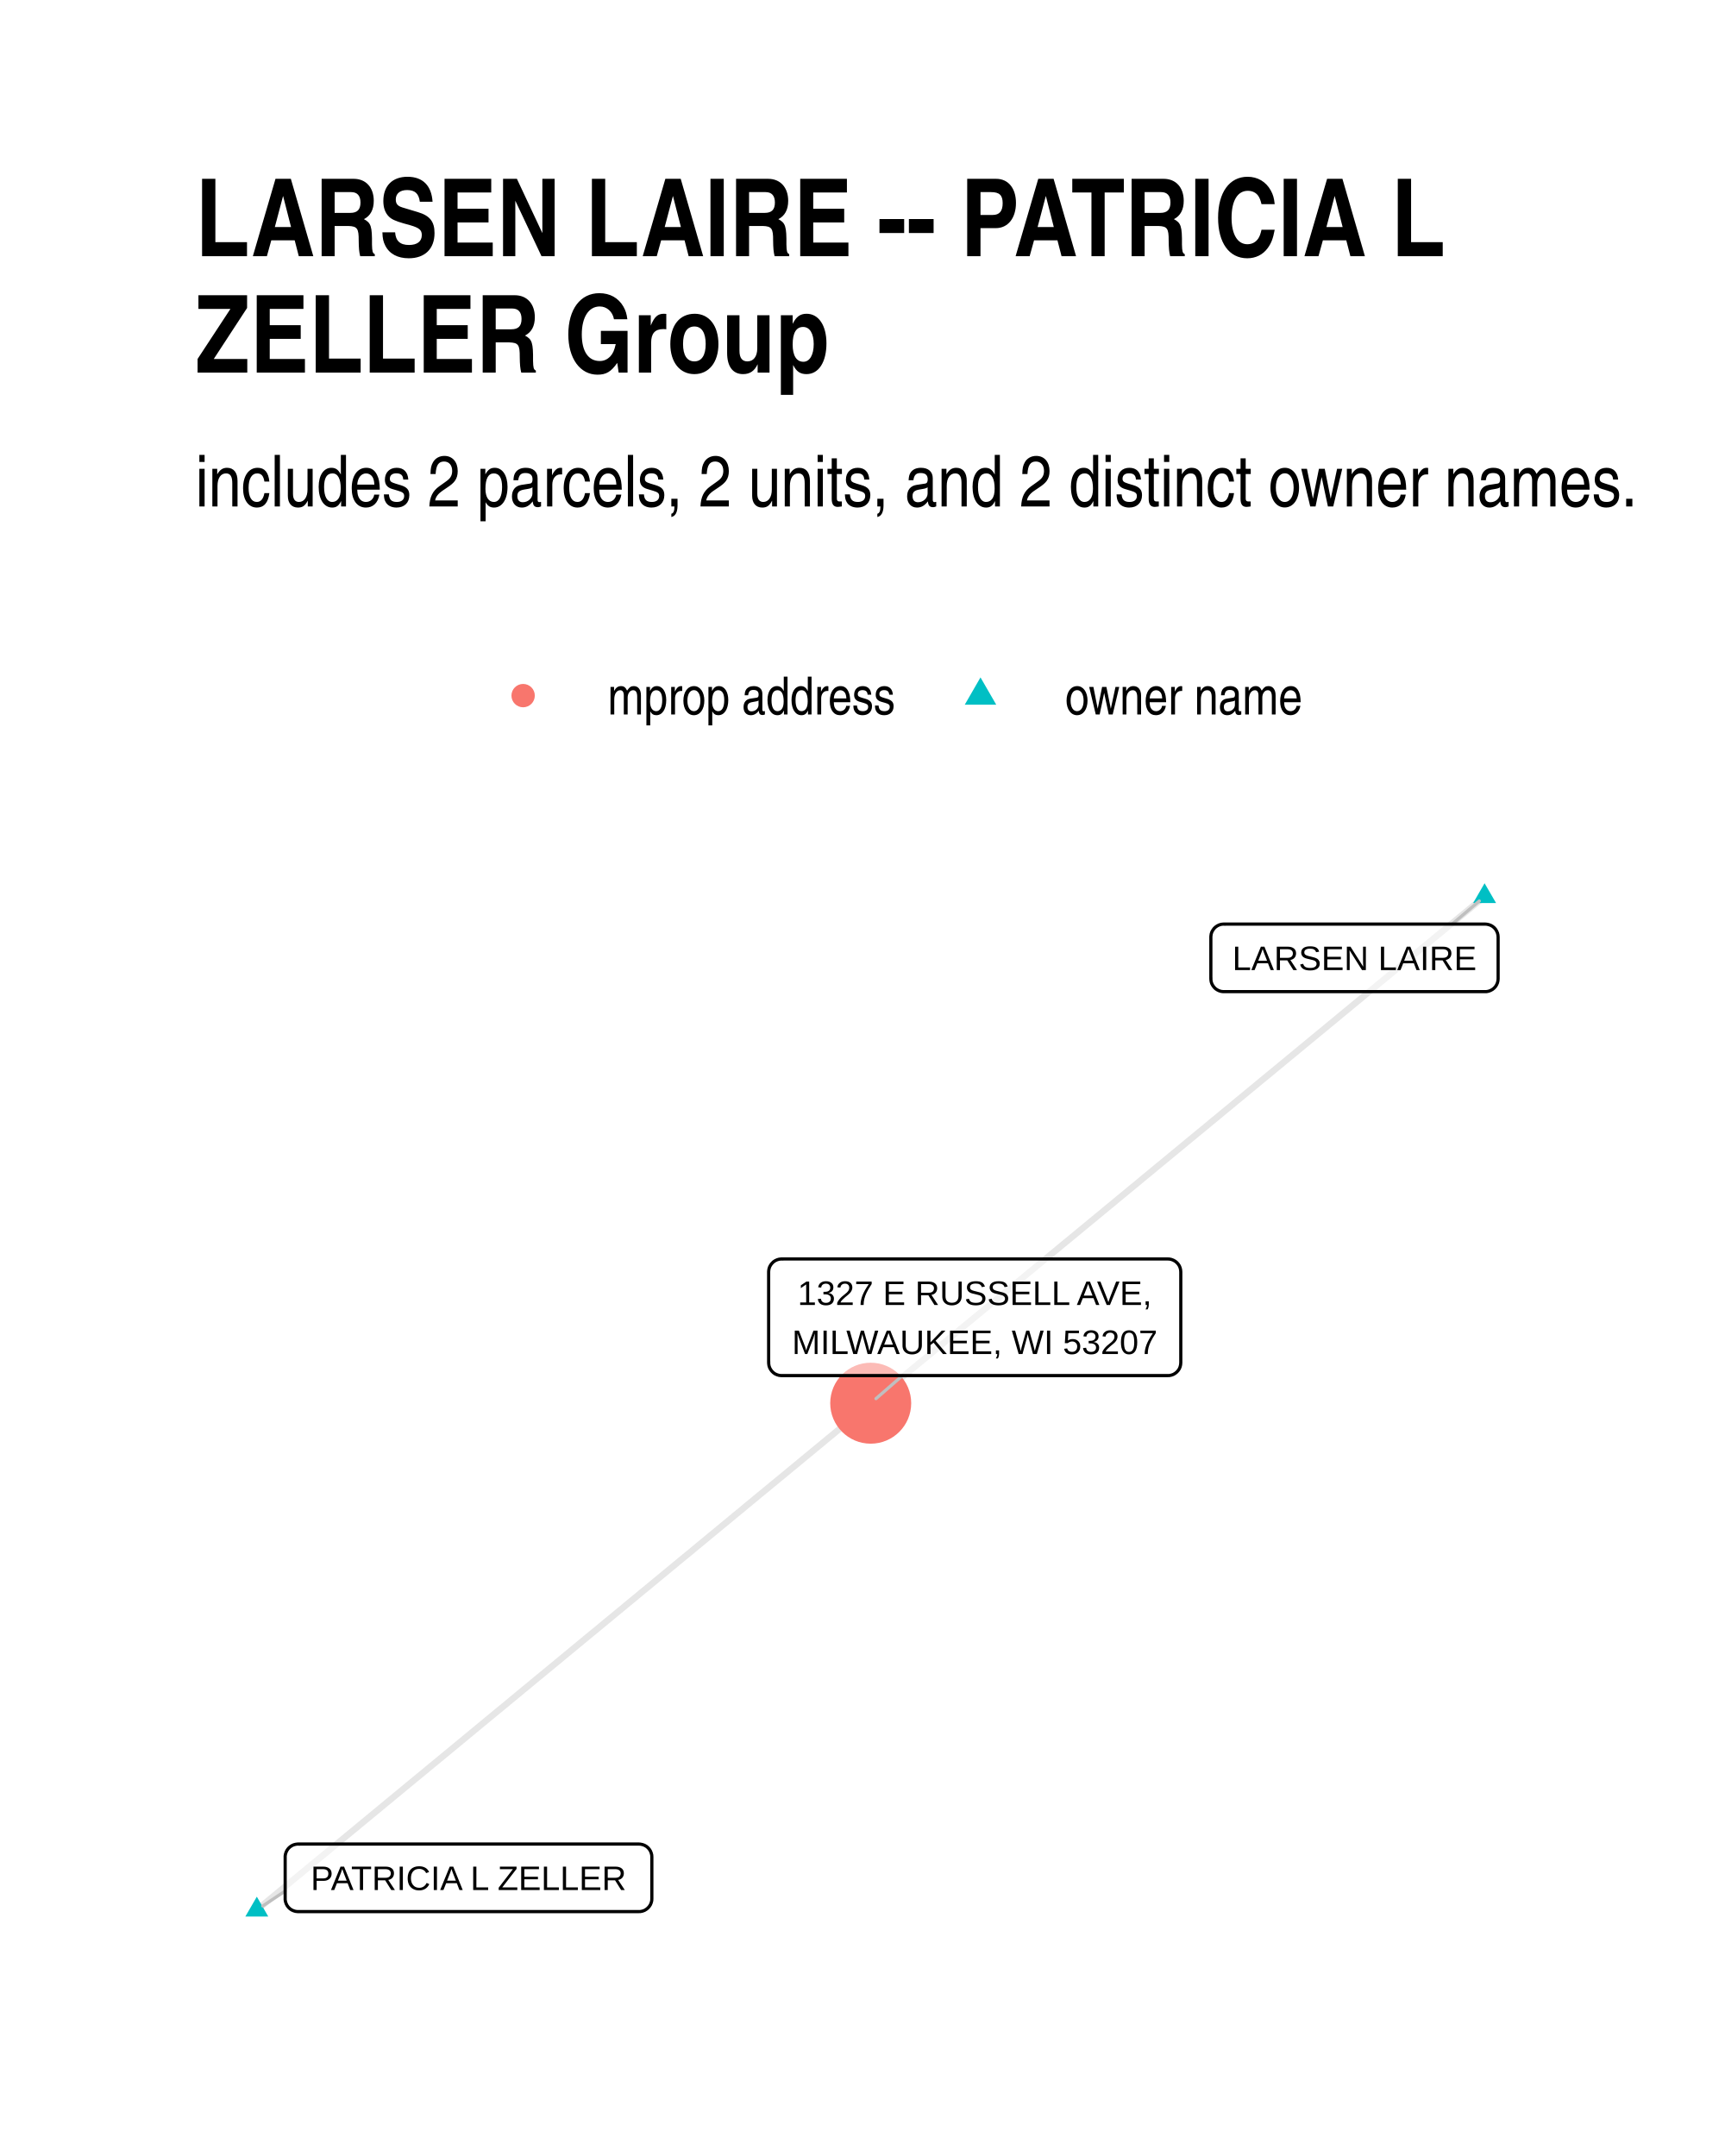
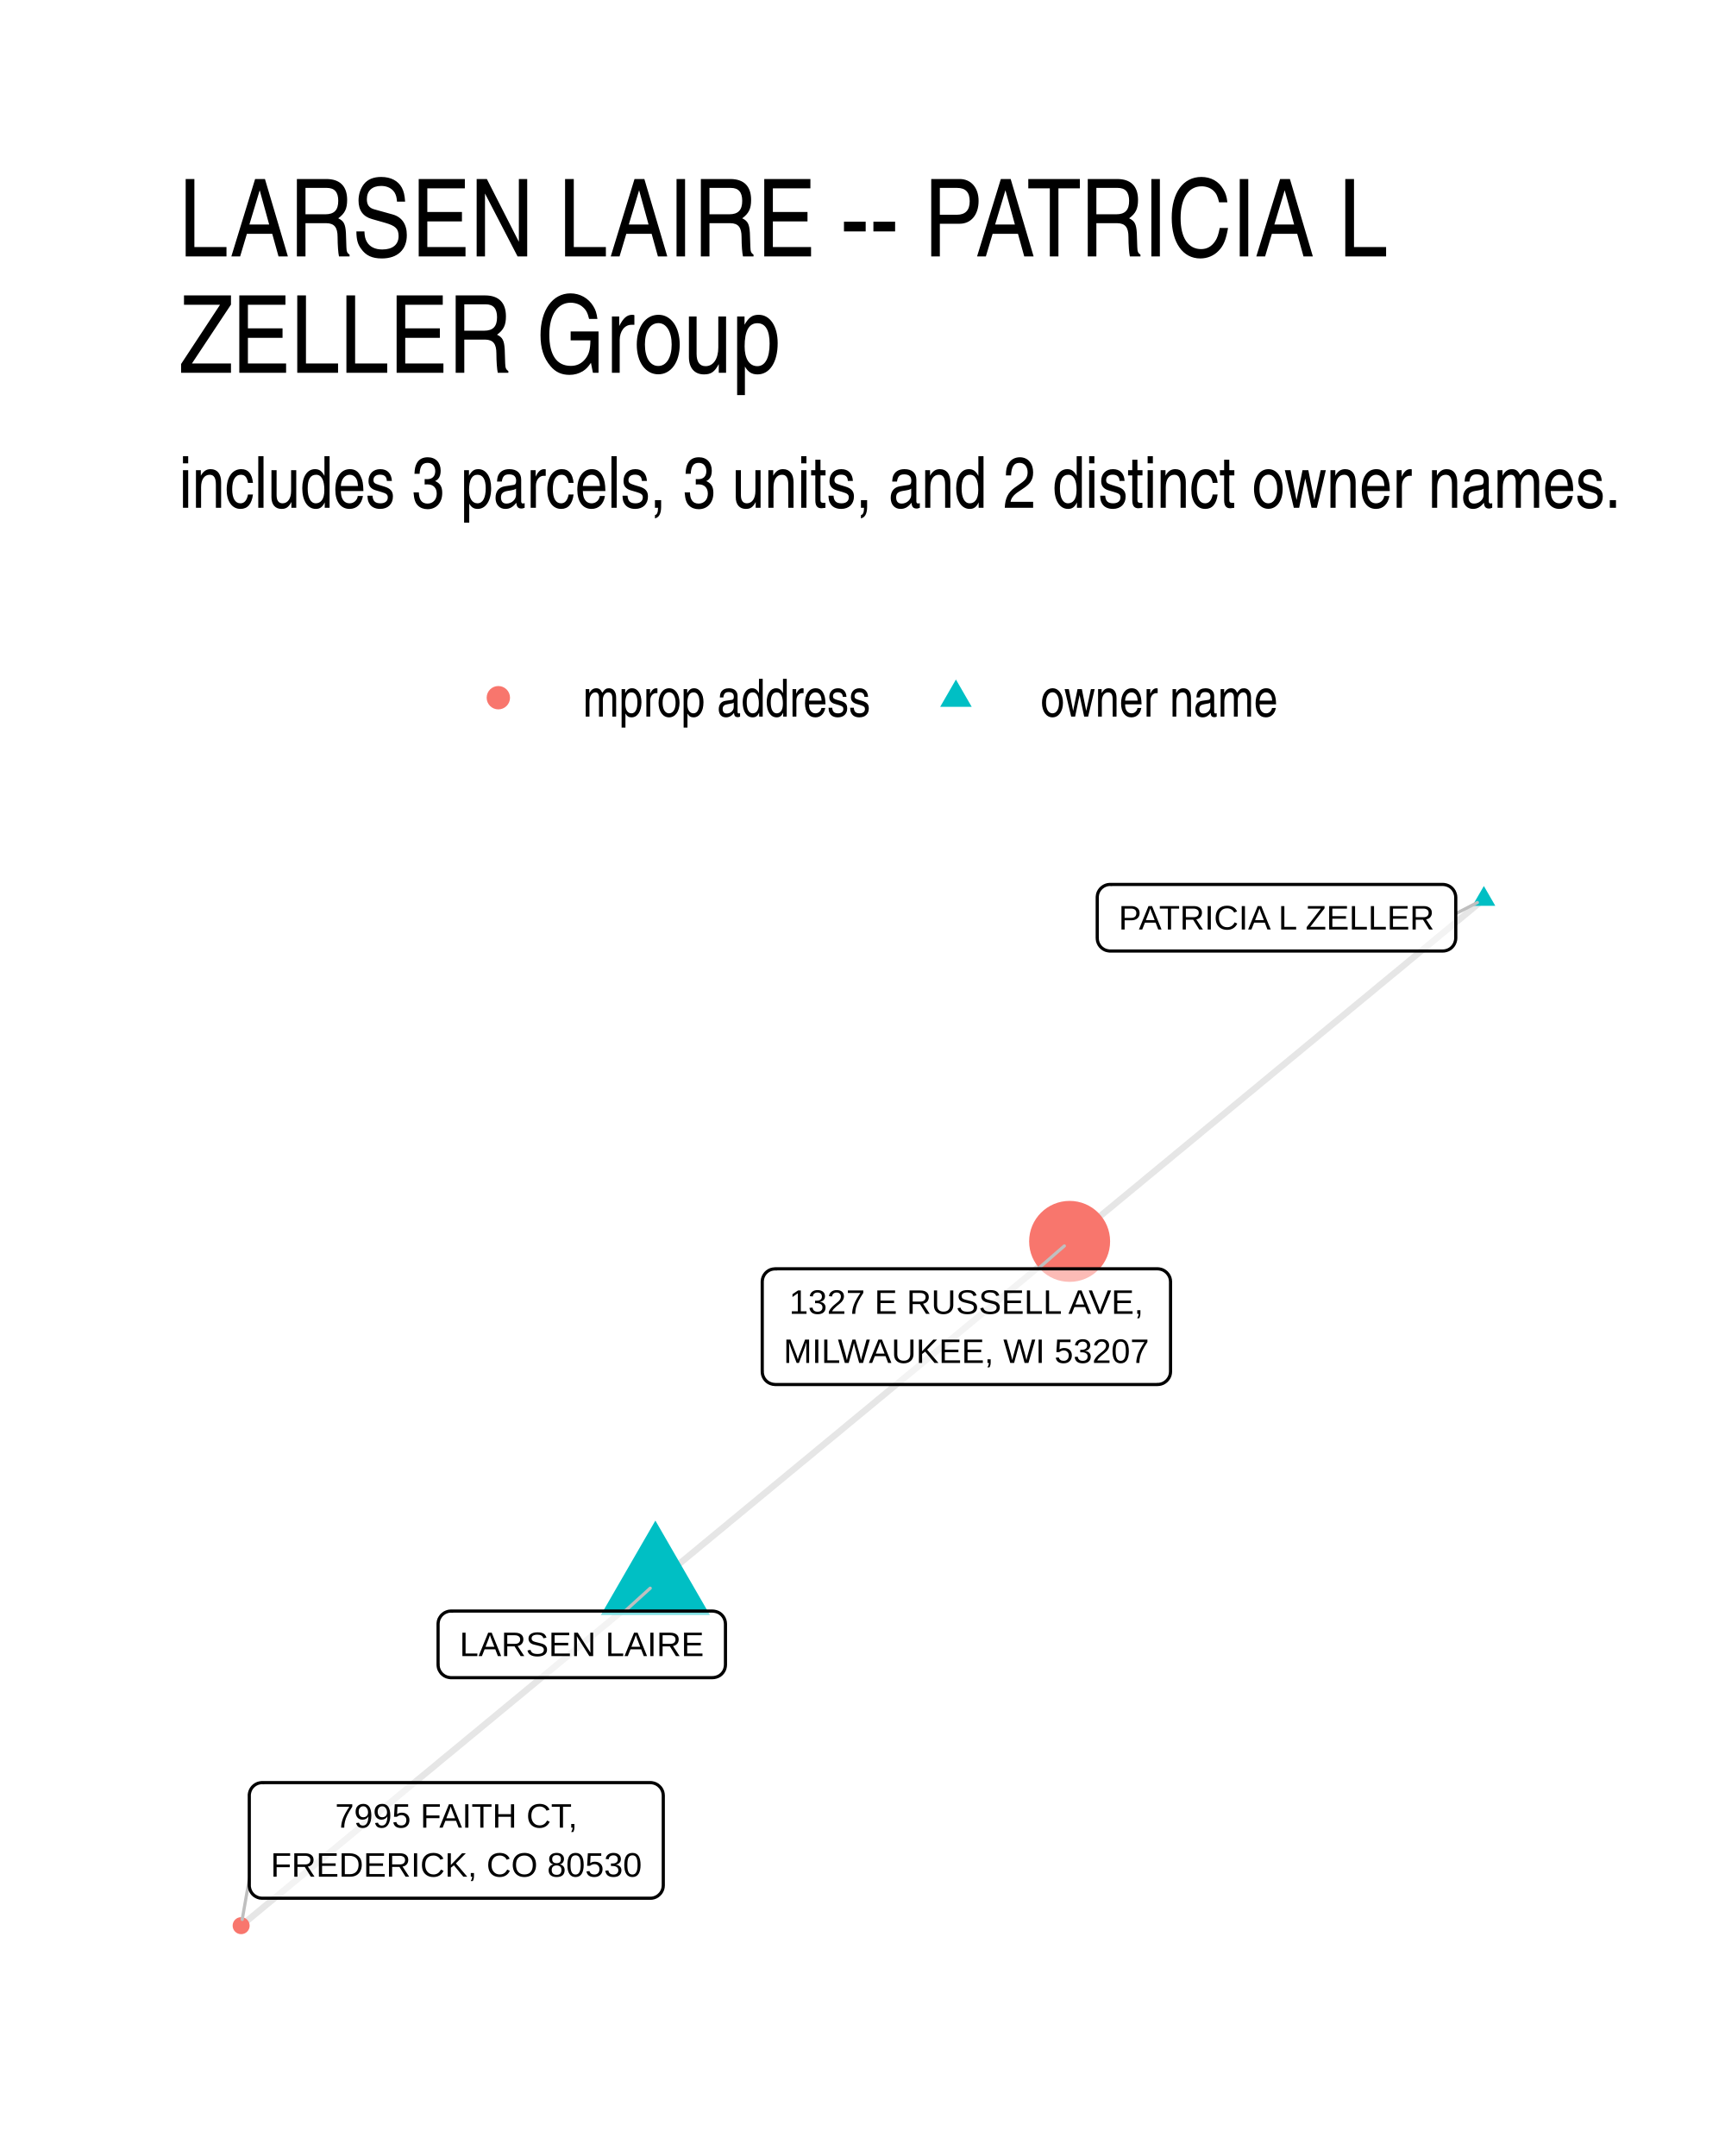
- <svg xmlns="http://www.w3.org/2000/svg" width="384" height="480" class="svglite" viewBox="0 0 288 360">
-   <defs>
-     <style>.svglite line,.svglite polyline,.svglite polygon,.svglite path,.svglite circle{fill:none;stroke:#000000;stroke-linecap:round;stroke-linejoin:round;stroke-miterlimit:10.00}</style>
-   </defs>
-   <rect width="100%" height="100%" style="stroke-linecap:round;stroke-linejoin:round;stroke-miterlimit:10.00;stroke:none;fill:#FFFFFF" />
-   <defs>
-     <clipPath id="cpMC4wMHwyODguMDB8MC4wMHwzNjAuMDA=">
-       <path d="M0 0h288v360H0z" />
-     </clipPath>
-   </defs>
-   <g clip-path="url(#cpMC4wMHwyODguMDB8MC4wMHwzNjAuMDA=)">
-     <path d="M0 0h288v360H0z" style="stroke-width:1.07;stroke:none;fill:#FFFFFF" />
-   </g>
-   <defs>
-     <clipPath id="cpMzIuNjN8MjU4LjExfDE0MS4yMnwzMjcuMzc=">
-       <path d="M32.63 141.22h225.48v186.15H32.63z" />
-     </clipPath>
-   </defs>
-   <g clip-path="url(#cpMzIuNjN8MjU4LjExfDE0MS4yMnwzMjcuMzc=)">
-     <path d="m247.86 149.69-1.03.85-1.04.85-1.03.86-1.04.85-1.03.86-1.04.85-1.03.86-1.04.85-1.03.86-1.04.85-1.04.86-1.03.85-1.04.86-1.03.85-1.04.86-1.03.85-1.04.86-1.03.85-1.04.85-1.03.86-1.04.85-1.03.86-1.04.85-1.03.86-1.04.85-1.03.86-1.04.85-1.04.86-1.03.85-1.04.86-1.03.85-1.04.86-1.03.85-1.04.86-1.03.85-1.04.85-1.03.86-1.04.85-1.03.86-1.04.85-1.03.86-1.04.85-1.03.86-1.04.85-1.03.86-1.04.85-1.04.86-1.03.85-1.04.86-1.03.85-1.04.86-1.03.85-1.04.85-1.03.86-1.04.85-1.03.86-1.04.85-1.03.86-1.04.85-1.03.86-1.04.85-1.03.86-1.04.85-1.04.86-1.03.85-1.04.86-1.03.85-1.04.85-1.03.86-1.04.85-1.03.86-1.04.85-1.03.86-1.04.85-1.03.86-1.04.85-1.03.86-1.04.85-1.03.86-1.04.85-1.03.86-1.04.85-1.04.86-1.03.85-1.04.85-1.03.86-1.04.85-1.03.86-1.04.85-1.03.86-1.04.85-1.03.86-1.04.85-1.03.86-1.04.85-1.03.86-1.04.85-1.03.86-1.04.85M42.88 318.91l1.03-.85 1.04-.86 1.03-.85 1.04-.86 1.03-.85 1.04-.86 1.03-.85 1.04-.86 1.03-.85 1.04-.86 1.04-.85 1.03-.85 1.04-.86 1.03-.85 1.04-.86 1.03-.85 1.04-.86 1.03-.85 1.04-.86 1.03-.85 1.04-.86 1.03-.85 1.04-.86 1.03-.85 1.04-.86 1.03-.85 1.04-.85 1.03-.86 1.04-.85 1.04-.86 1.03-.85 1.04-.86 1.03-.85 1.04-.86 1.03-.85 1.04-.86 1.03-.85 1.04-.86 1.03-.85 1.04-.85 1.03-.86 1.04-.85 1.03-.86 1.04-.85 1.03-.86 1.04-.85 1.04-.86 1.03-.85 1.04-.86 1.03-.85 1.04-.86 1.03-.85 1.04-.86 1.03-.85 1.04-.85 1.03-.86 1.04-.85 1.03-.86 1.04-.85 1.03-.86 1.04-.85 1.03-.86 1.04-.85 1.04-.86 1.03-.85 1.04-.86 1.03-.85 1.04-.86 1.03-.85 1.04-.85 1.03-.86 1.04-.85 1.03-.86 1.04-.85 1.03-.86 1.04-.85 1.03-.86 1.04-.85 1.03-.86 1.04-.85 1.03-.86 1.04-.85 1.04-.86 1.03-.85 1.04-.85 1.03-.86 1.04-.85 1.03-.86 1.04-.85 1.03-.86 1.04-.85 1.03-.86 1.04-.85 1.03-.86 1.04-.85 1.03-.86 1.04-.85 1.03-.85 1.04-.86" style="stroke-width:1.07;stroke:#000000;stroke-opacity:0.10;stroke-linecap:butt" />
-     <path d="m247.86 147.48 1.92 3.31h-3.83zM42.88 316.7l1.91 3.32h-3.83z" style="stroke-width:0.71;stroke:none;fill:#00BFC4" />
-     <circle cx="145.37" cy="234.3" r="6.76" style="stroke-width:0.71;stroke:none;fill:#F8766D" />
-     <path d="m242.45 154.3 4.53-3.86M47.61 315.76l-3.74 2.49m106.81-88.56-4.43 3.85" style="stroke-width:0.53;stroke:#BFBFBF" />
-     <path d="M204.32 165.58h43.64-.09l.35-.01.34-.07.33-.13.3-.17.27-.22.23-.26.18-.29.14-.32.08-.34.03-.35h0v-6.96h0l-.03-.35-.08-.33-.14-.32-.18-.3-.23-.26-.27-.22-.3-.17-.33-.12-.34-.07-.26-.02h-43.64l.26.02-.35-.02-.34.04-.34.1-.31.15-.29.2-.25.24-.2.28-.17.3-.11.33-.05.35-.01.17v6.96l.01-.17v.35l.05.34.11.33.17.31.2.27.25.25.29.19.31.15.34.1.34.04z" style="stroke-width:0.53;fill:#FFFFFF;fill-opacity:0.50" />
-     <text x="226.14" y="161.98" lengthAdjust="spacingAndGlyphs" style="font-size:5.69px;font-family:Arial" text-anchor="middle" textLength="40.76">LARSEN LAIRE</text>
-     <path d="M49.77 319.19h56.9-.08l.34-.01.34-.07.33-.12.3-.18.27-.22.23-.26.19-.29.13-.32.09-.34.02-.35h0v-6.96h0l-.02-.34-.09-.34-.13-.32-.19-.3-.23-.26-.27-.22-.3-.17-.33-.12-.34-.07-.26-.02h-56.9l.26.02-.35-.02-.35.05-.33.09-.31.15-.29.2-.25.24-.21.28-.16.31-.11.33-.06.34v7.13-.17.35l.06.34.11.33.16.31.21.28.25.24.29.2.31.14.33.1.35.04z" style="stroke-width:0.53;fill:#FFFFFF;fill-opacity:0.50" />
-     <text x="78.22" y="315.59" lengthAdjust="spacingAndGlyphs" style="font-size:5.69px;font-family:Arial" text-anchor="middle" textLength="54.03">PATRICIA L ZELLER</text>
-     <path d="M130.49 229.69h64.49-.08l.34-.01.34-.07.33-.12.3-.18.27-.22.23-.26.19-.29.13-.32.08-.34.03-.35h0v-15.15h0l-.03-.35-.08-.34-.13-.32-.19-.29-.23-.26-.27-.22-.3-.17-.33-.13-.34-.07-.26-.01h-64.49l.26.01-.34-.01-.35.04-.33.1-.32.15-.28.19-.25.25-.21.27-.17.31-.11.33-.05.34-.01.18v15.15l.01-.17v.35l.05.34.11.33.17.31.21.28.25.24.28.2.32.14.33.1.35.04z" style="stroke-width:0.53;fill:#FFFFFF;fill-opacity:0.50" />
-     <text x="162.74" y="217.9" lengthAdjust="spacingAndGlyphs" style="font-size:5.69px;font-family:Arial" text-anchor="middle" textLength="60.04">1327 E RUSSELL AVE,</text>
-     <text x="162.74" y="226.09" lengthAdjust="spacingAndGlyphs" style="font-size:5.69px;font-family:Arial" text-anchor="middle" textLength="61.61">MILWAUKEE, WI 53207</text>
-   </g>
-   <g clip-path="url(#cpMC4wMHwyODguMDB8MC4wMHwzNjAuMDA=)">
-     <circle cx="87.34" cy="116.15" r="1.95" style="stroke-width:0.71;stroke:none;fill:#F8766D" />
-     <path d="m163.7 113.11 2.63 4.56h-5.26z" style="stroke-width:0.71;stroke:none;fill:#00BFC4" />
-     <text x="101.46" y="119.3" lengthAdjust="spacingAndGlyphs" style="font-size:8.80px;font-family:Arial Narrow" textLength="48.12">mprop address</text>
-     <text x="177.82" y="119.3" lengthAdjust="spacingAndGlyphs" style="font-size:8.80px;font-family:Arial Narrow" textLength="39.69">owner name</text>
-     <text x="32.63" y="84.56" lengthAdjust="spacingAndGlyphs" style="font-size:12.00px;font-family:Arial Narrow" textLength="241.29">includes 2 parcels, 2 units, and 2 distinct owner names.</text>
-     <text x="32.63" y="42.78" lengthAdjust="spacingAndGlyphs" style="font-size:18.00px;font-weight:bold;font-family:Arial Narrow" textLength="207.19">LARSEN LAIRE -- PATRICIA L</text>
-     <text x="32.63" y="62.22" lengthAdjust="spacingAndGlyphs" style="font-size:18.00px;font-weight:bold;font-family:Arial Narrow" textLength="105.75">ZELLER Group</text>
+ <svg xmlns="http://www.w3.org/2000/svg" width="384" height="480" viewBox="0 0 288 360">
+   <g class="svglite">
+     <defs>
+       <style>.svglite line,.svglite polyline,.svglite polygon,.svglite path,.svglite circle{fill:none;stroke:#000000;stroke-linecap:round;stroke-linejoin:round;stroke-miterlimit:10.00}.svglite text{white-space:pre}.svglite g.glyphgroup path{fill:inherit;stroke:none}</style>
+     </defs>
+     <rect width="100%" height="100%" style="stroke-linecap:round;stroke-linejoin:round;stroke-miterlimit:10.00;stroke:none;fill:#FFFFFF" />
+     <defs>
+       <clipPath id="cpMC4wMHwyODguMDB8MC4wMHwzNjAuMDA=">
+         <path d="M0 0h288v360H0z" />
+       </clipPath>
+     </defs>
+     <g clip-path="url(#cpMC4wMHwyODguMDB8MC4wMHwzNjAuMDA=)">
+       <path d="M0 0h288v360H0z" style="stroke-width:1.07;stroke:none;fill:#FFFFFF" />
+     </g>
+     <defs>
+       <clipPath id="cpMjkuODl8MjU4LjExfDE0MS41OHwzMzAuMTE=">
+         <path d="M29.89 141.58h228.22v188.53H29.89z" />
+       </clipPath>
+     </defs>
+     <g clip-path="url(#cpMjkuODl8MjU4LjExfDE0MS41OHwzMzAuMTE=)">
+       <path d="m109.42 264.41-.7.58-.7.57-.7.58-.7.58-.69.58-.7.57-.7.58-.7.58-.7.57-.7.58-.69.58-.7.58-.7.57-.7.58-.7.58-.7.57-.7.58-.69.58-.7.58-.7.57-.7.58-.7.58-.7.57-.7.58-.69.58-.7.57-.7.58-.7.58-.7.58-.7.57-.7.58-.69.58-.7.57-.7.58-.7.58-.7.58-.7.57-.7.58-.69.58-.7.57-.7.58-.7.58-.7.58-.7.57-.7.58-.69.58-.7.57-.7.58-.7.58-.7.57-.7.58-.7.58-.69.58-.7.57-.7.58-.7.58-.7.57-.7.58-.7.58-.69.58-.7.57-.7.58-.7.58-.7.57-.7.58-.7.58-.69.58-.7.57-.7.58-.7.58-.7.57-.7.58-.7.58-.69.58-.7.57-.7.58-.7.58-.7.57-.7.58-.7.58-.69.57-.7.58-.7.58-.7.58-.7.57-.7.58-.7.58-.69.57-.7.58-.7.58-.7.58-.7.57-.7.58-.7.58-.69.57-.7.58-.7.58-.7.58-.7.57m69.16-57.13.7-.58.7-.57.69-.58.7-.58.7-.57.7-.58.7-.58.7-.58.7-.57.7-.58.69-.58.7-.57.7-.58.7-.58.7-.58.7-.57.7-.58.69-.58.7-.57.7-.58.7-.58.7-.58.7-.57.7-.58.69-.58.7-.57.7-.58.7-.58.7-.58.7-.57.7-.58.69-.58.7-.57.7-.58.7-.58.7-.57.7-.58.7-.58.69-.58.7-.57.7-.58.7-.58.7-.57.7-.58.7-.58.69-.58.7-.57.7-.58.7-.58.7-.57.7-.58.7-.58.69-.58.7-.57.7-.58.7-.58.7-.57.7-.58.7-.58.69-.57.7-.58.7-.58.7-.58.7-.57.7-.58.7-.58.69-.57.7-.58.7-.58.7-.58.7-.57.7-.58.7-.58.69-.57.7-.58.7-.58.7-.58.7-.57.7-.58.7-.58.7-.57.69-.58.7-.58.7-.57.7-.58.7-.58.7-.58.7-.57.69-.58.7-.58.7-.57.7-.58.7-.58.7-.58.7-.57.69-.58.7-.58.7-.57.7-.58m69.16-57.13-.7.57-.7.58-.7.58-.7.58-.69.57-.7.58-.7.58-.7.57-.7.58-.7.58-.7.57-.69.58-.7.58-.7.58-.7.57-.7.58-.7.58-.7.57-.69.58-.7.58-.7.58-.7.57-.7.58-.7.58-.7.57-.69.58-.7.58-.7.58-.7.57-.7.58-.7.58-.7.57-.69.58-.7.58-.7.58-.7.57-.7.58-.7.58-.7.57-.69.58-.7.58-.7.57-.7.58-.7.58-.7.58-.7.57-.69.58-.7.58-.7.57-.7.58-.7.58-.7.58-.7.57-.69.58-.7.58-.7.57-.7.58-.7.58-.7.58-.7.57-.69.58-.7.58-.7.57-.7.58-.7.58-.7.57-.7.58-.69.58-.7.58-.7.57-.7.58-.7.58-.7.57-.7.58-.69.58-.7.58-.7.57-.7.58-.7.58-.7.57-.7.58-.69.58-.7.58-.7.57-.7.58-.7.58-.7.57-.7.58-.69.58-.7.57-.7.58-.7.58-.7.58-.7.57-.7.58-.69.58-.7.57-.7.58-.7.58" style="stroke-width:1.07;stroke:#000000;stroke-opacity:0.10;stroke-linecap:butt" />
+       <path d="m109.42 253.9 9.1 15.76h-18.2zm138.32-105.96 1.91 3.31h-3.83z" style="stroke-width:0.71;stroke:none;fill:#00BFC4" />
+       <circle cx="40.26" cy="321.54" r="1.42" style="stroke-width:0.71;stroke:none;fill:#F8766D" />
+       <circle cx="178.58" cy="207.28" r="6.76" style="stroke-width:0.71;stroke:none;fill:#F8766D" />
+       <path d="m104.35 269.01 4.21-3.82m134.49-112.63 3.61-1.86M41.62 313.78l-1.18 6.72M173.3 211.86l4.4-3.82" style="stroke-width:0.53;stroke:#BFBFBF" />
+       <path d="M75.3 280.13h43.66-.08l.34-.02.34-.07.33-.12.3-.17.27-.22.23-.26.19-.3.13-.32.08-.34.03-.34h0v-6.8h0l-.03-.35-.08-.33-.13-.32-.19-.3-.23-.26-.27-.22-.3-.17-.33-.12-.34-.07-.26-.02H75.3l.26.02-.35-.02-.34.04-.33.1-.32.15-.28.2-.26.24-.2.28-.17.3-.11.33-.05.35-.01.17v6.8l.01-.18v.35l.05.34.11.33.17.31.2.28.26.24.28.2.32.15.33.09.34.05z" style="stroke-width:0.53;fill:#FFFFFF;fill-opacity:0.50" />
+       <text x="97.13" y="276.53" lengthAdjust="spacingAndGlyphs" style="font-size:5.69px;font-family:&quot;Liberation Sans&quot;" text-anchor="middle" textLength="40.78">LARSEN LAIRE</text>
+       <path d="M185.35 158.8h55.54-.09l.35-.02.34-.07.32-.12.3-.17.27-.22.23-.26.19-.3.13-.32.09-.34.03-.34h0v-6.8h0l-.03-.35-.09-.33-.13-.32-.19-.3-.23-.26-.27-.22-.3-.17-.32-.12-.34-.07-.26-.02h-55.54l.26.02-.35-.02-.34.04-.34.1-.31.15-.29.2-.25.24-.21.28-.16.3-.11.33-.05.35-.01.17v6.8l.01-.18v.35l.05.34.11.33.16.31.21.28.25.24.29.2.31.15.34.09.34.05z" style="stroke-width:0.53;fill:#FFFFFF;fill-opacity:0.50" />
+       <text x="213.12" y="155.2" lengthAdjust="spacingAndGlyphs" style="font-size:5.69px;font-family:&quot;Liberation Sans&quot;" text-anchor="middle" textLength="52.66">PATRICIA L ZELLER</text>
+       <path d="M43.78 316.96h64.8-.09l.35-.01.34-.07.32-.12.31-.18.26-.22.24-.26.18-.29.14-.32.08-.34.03-.35h0v-14.99h0l-.03-.34-.08-.34-.14-.32-.18-.29-.24-.26-.26-.22-.31-.18-.32-.12-.34-.07-.26-.02h-64.8l.26.02-.35-.02-.35.05-.33.09-.31.15-.29.2-.25.24-.21.28-.16.31-.11.33-.06.34v15.16-.17.35l.06.34.11.33.16.31.21.28.25.24.29.19.31.15.33.1.35.04z" style="stroke-width:0.53;fill:#FFFFFF;fill-opacity:0.50" />
+       <text x="76.18" y="305.17" lengthAdjust="spacingAndGlyphs" style="font-size:5.69px;font-family:&quot;Liberation Sans&quot;" text-anchor="middle" textLength="40.42">7995 FAITH CT,</text>
+       <text x="76.18" y="313.36" lengthAdjust="spacingAndGlyphs" style="font-size:5.69px;font-family:&quot;Liberation Sans&quot;" text-anchor="middle" textLength="61.92">FREDERICK, CO 80530</text>
+       <path d="M129.42 231.18h63.85l-.09-.01.35-.01.34-.07.32-.12.3-.18.27-.22.23-.26.19-.29.14-.32.08-.34.03-.34h0v-15h0l-.03-.34-.08-.34-.14-.32-.19-.29-.23-.26-.27-.22-.3-.18-.32-.12-.34-.07-.26-.02h-63.85l.26.02-.35-.01-.34.04-.34.09-.31.15-.29.2-.25.24-.21.28-.16.31-.11.33-.05.34-.01.17v15l.01-.18v.35l.05.34.11.33.16.31.21.28.25.24.29.2.31.14.34.1.34.04z" style="stroke-width:0.53;fill:#FFFFFF;fill-opacity:0.50" />
+       <text x="161.34" y="219.38" lengthAdjust="spacingAndGlyphs" style="font-size:5.69px;font-family:&quot;Liberation Sans&quot;" text-anchor="middle" textLength="59.09">1327 E RUSSELL AVE,</text>
+       <text x="161.34" y="227.58" lengthAdjust="spacingAndGlyphs" style="font-size:5.69px;font-family:&quot;Liberation Sans&quot;" text-anchor="middle" textLength="60.97">MILWAUKEE, WI 53207</text>
+     </g>
+     <g clip-path="url(#cpMC4wMHwyODguMDB8MC4wMHwzNjAuMDA=)">
+       <circle cx="83.2" cy="116.5" r="1.95" style="stroke-width:0.71;stroke:none;fill:#F8766D" />
+       <path d="m159.6 113.46 2.63 4.56h-5.26z" style="stroke-width:0.71;stroke:none;fill:#00BFC4" />
+       <text x="97.32" y="119.66" lengthAdjust="spacingAndGlyphs" style="font-size:8.80px;font-weight:0;font-family:&quot;Nimbus Sans Narrow&quot;" textLength="48.16">mprop address</text>
+       <text x="173.72" y="119.66" lengthAdjust="spacingAndGlyphs" style="font-size:8.80px;font-weight:0;font-family:&quot;Nimbus Sans Narrow&quot;" textLength="39.72">owner name</text>
+       <text x="29.89" y="84.79" lengthAdjust="spacingAndGlyphs" style="font-size:12.00px;font-weight:0;font-family:&quot;Nimbus Sans Narrow&quot;" textLength="241.17">includes 3 parcels, 3 units, and 2 distinct owner names.</text>
+       <text x="29.89" y="42.81" lengthAdjust="spacingAndGlyphs" style="font-size:18.00px;font-weight:0;font-family:&quot;Nimbus Sans Narrow&quot;" textLength="209.92">LARSEN LAIRE -- PATRICIA L</text>
+       <text x="29.89" y="62.25" lengthAdjust="spacingAndGlyphs" style="font-size:18.00px;font-weight:0;font-family:&quot;Nimbus Sans Narrow&quot;" textLength="105.77">ZELLER Group</text>
+     </g>
  </g>
</svg>
